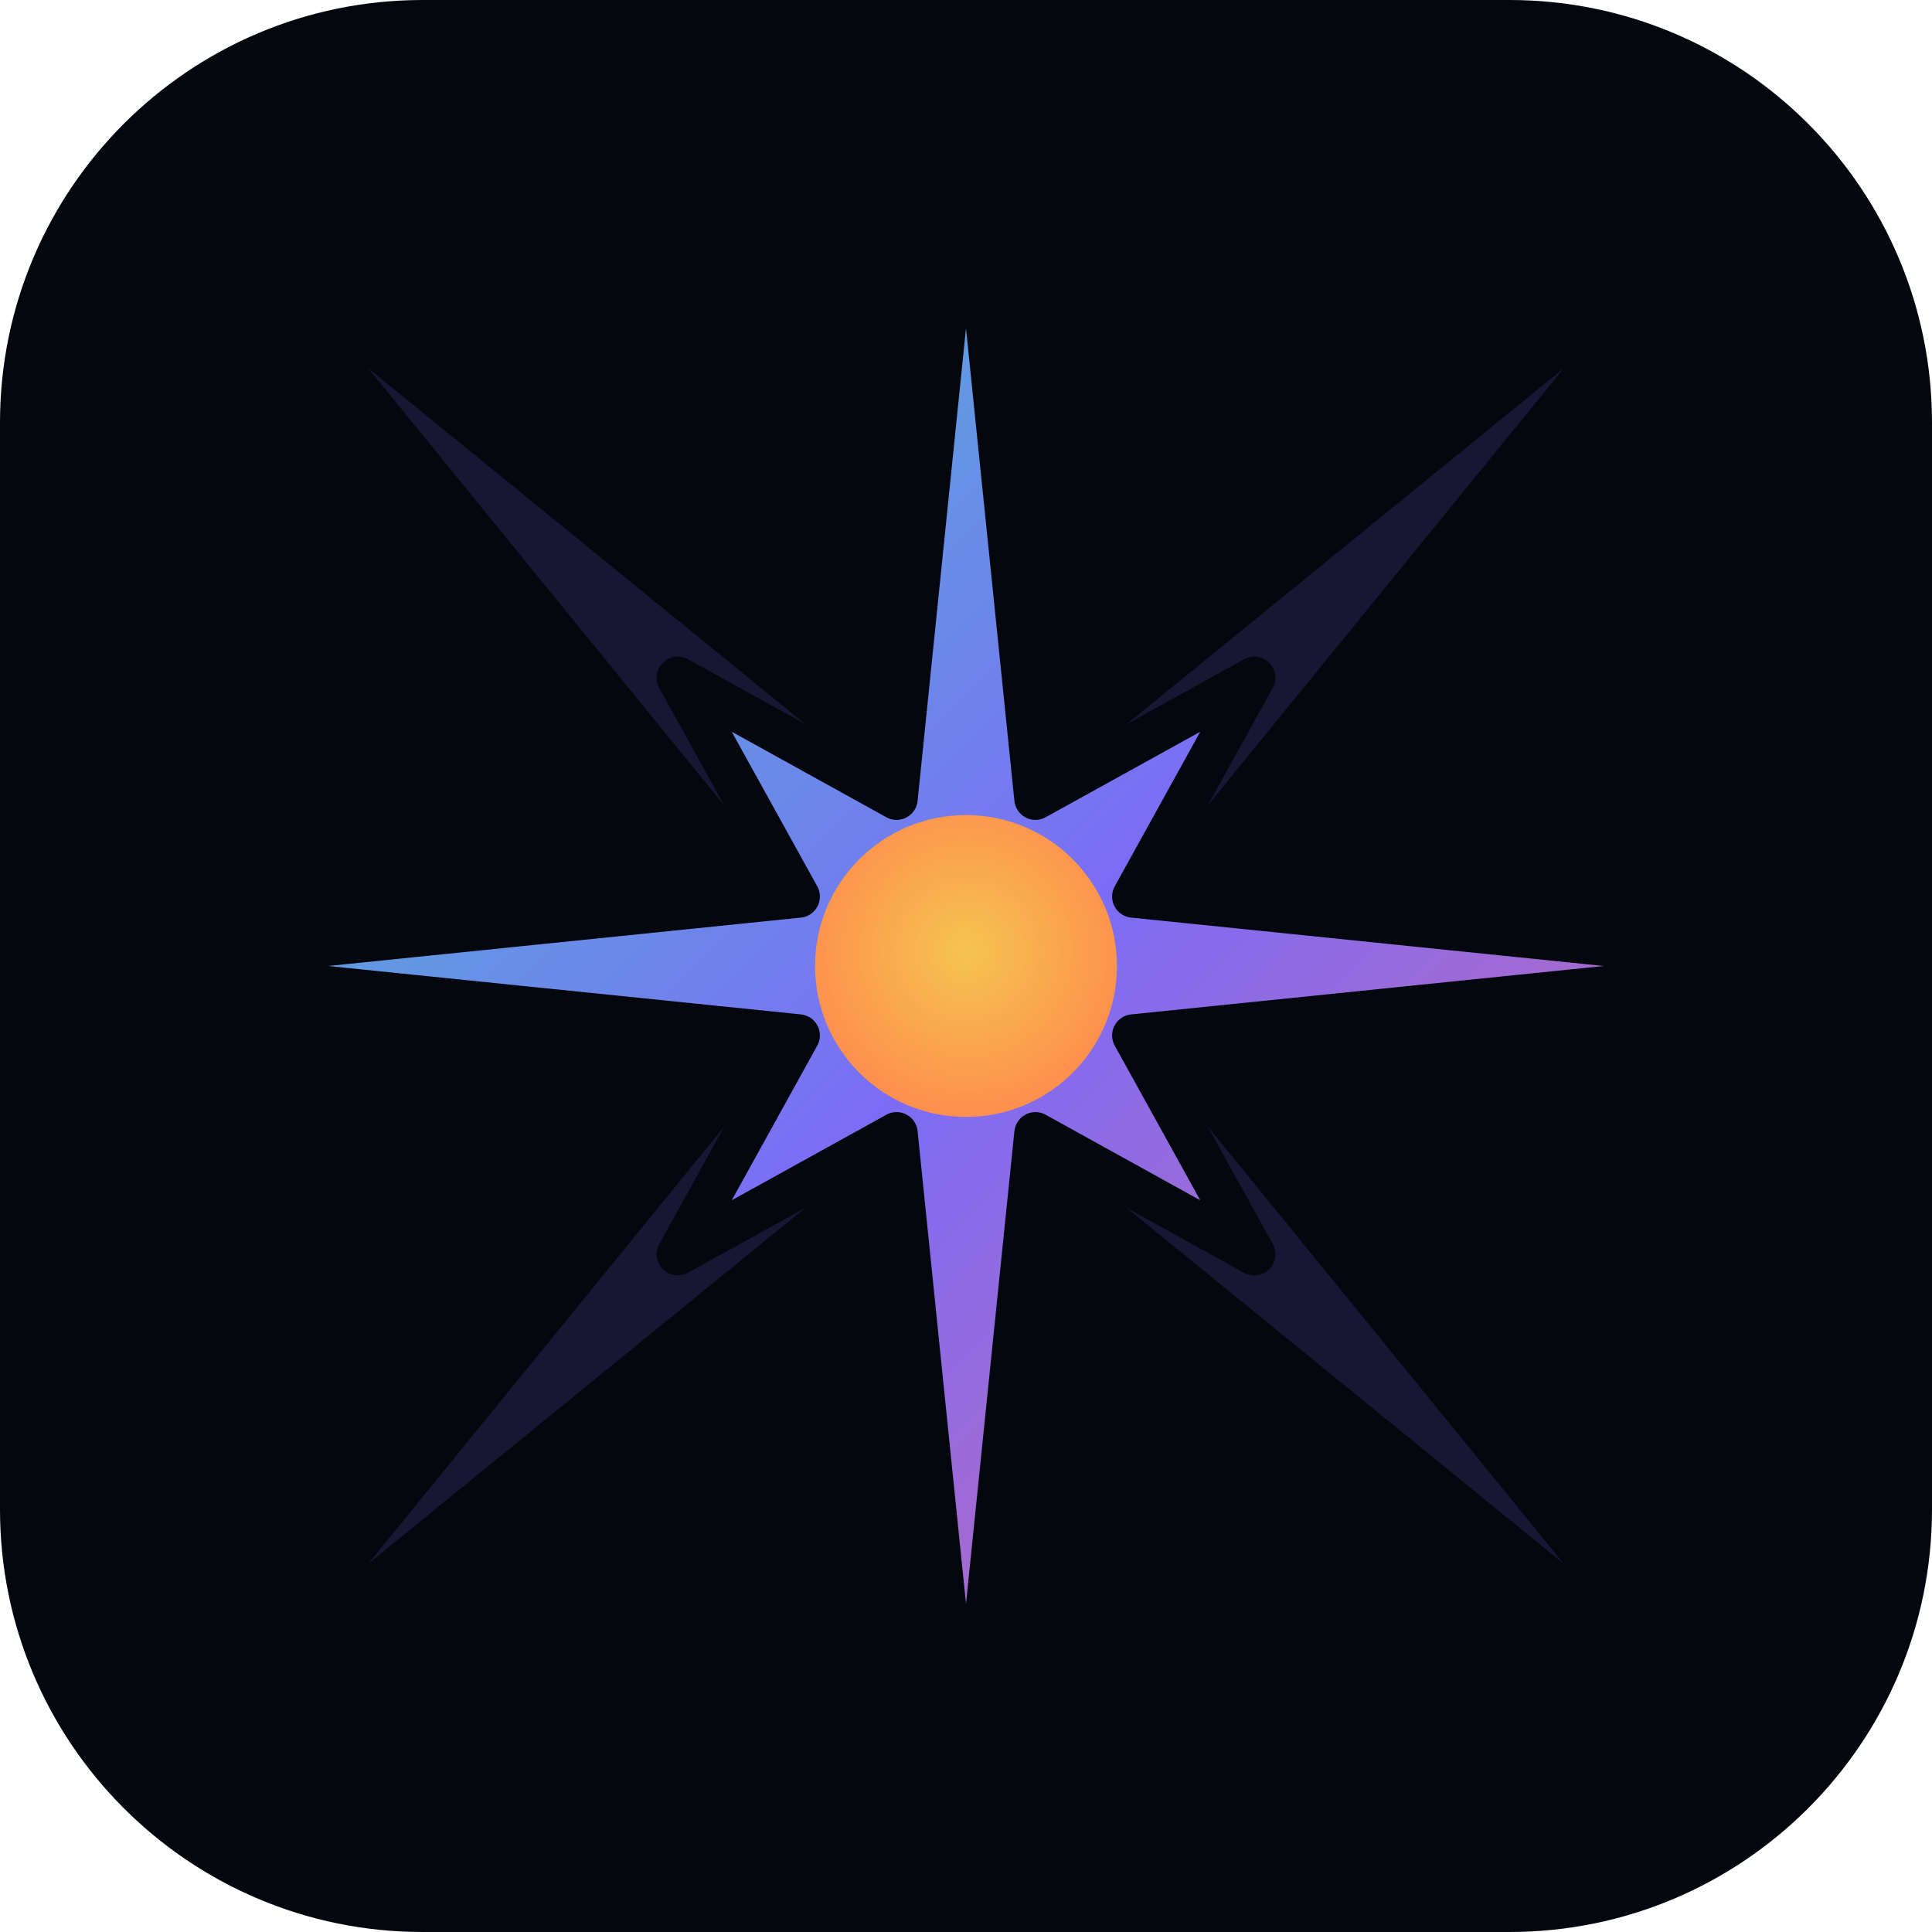
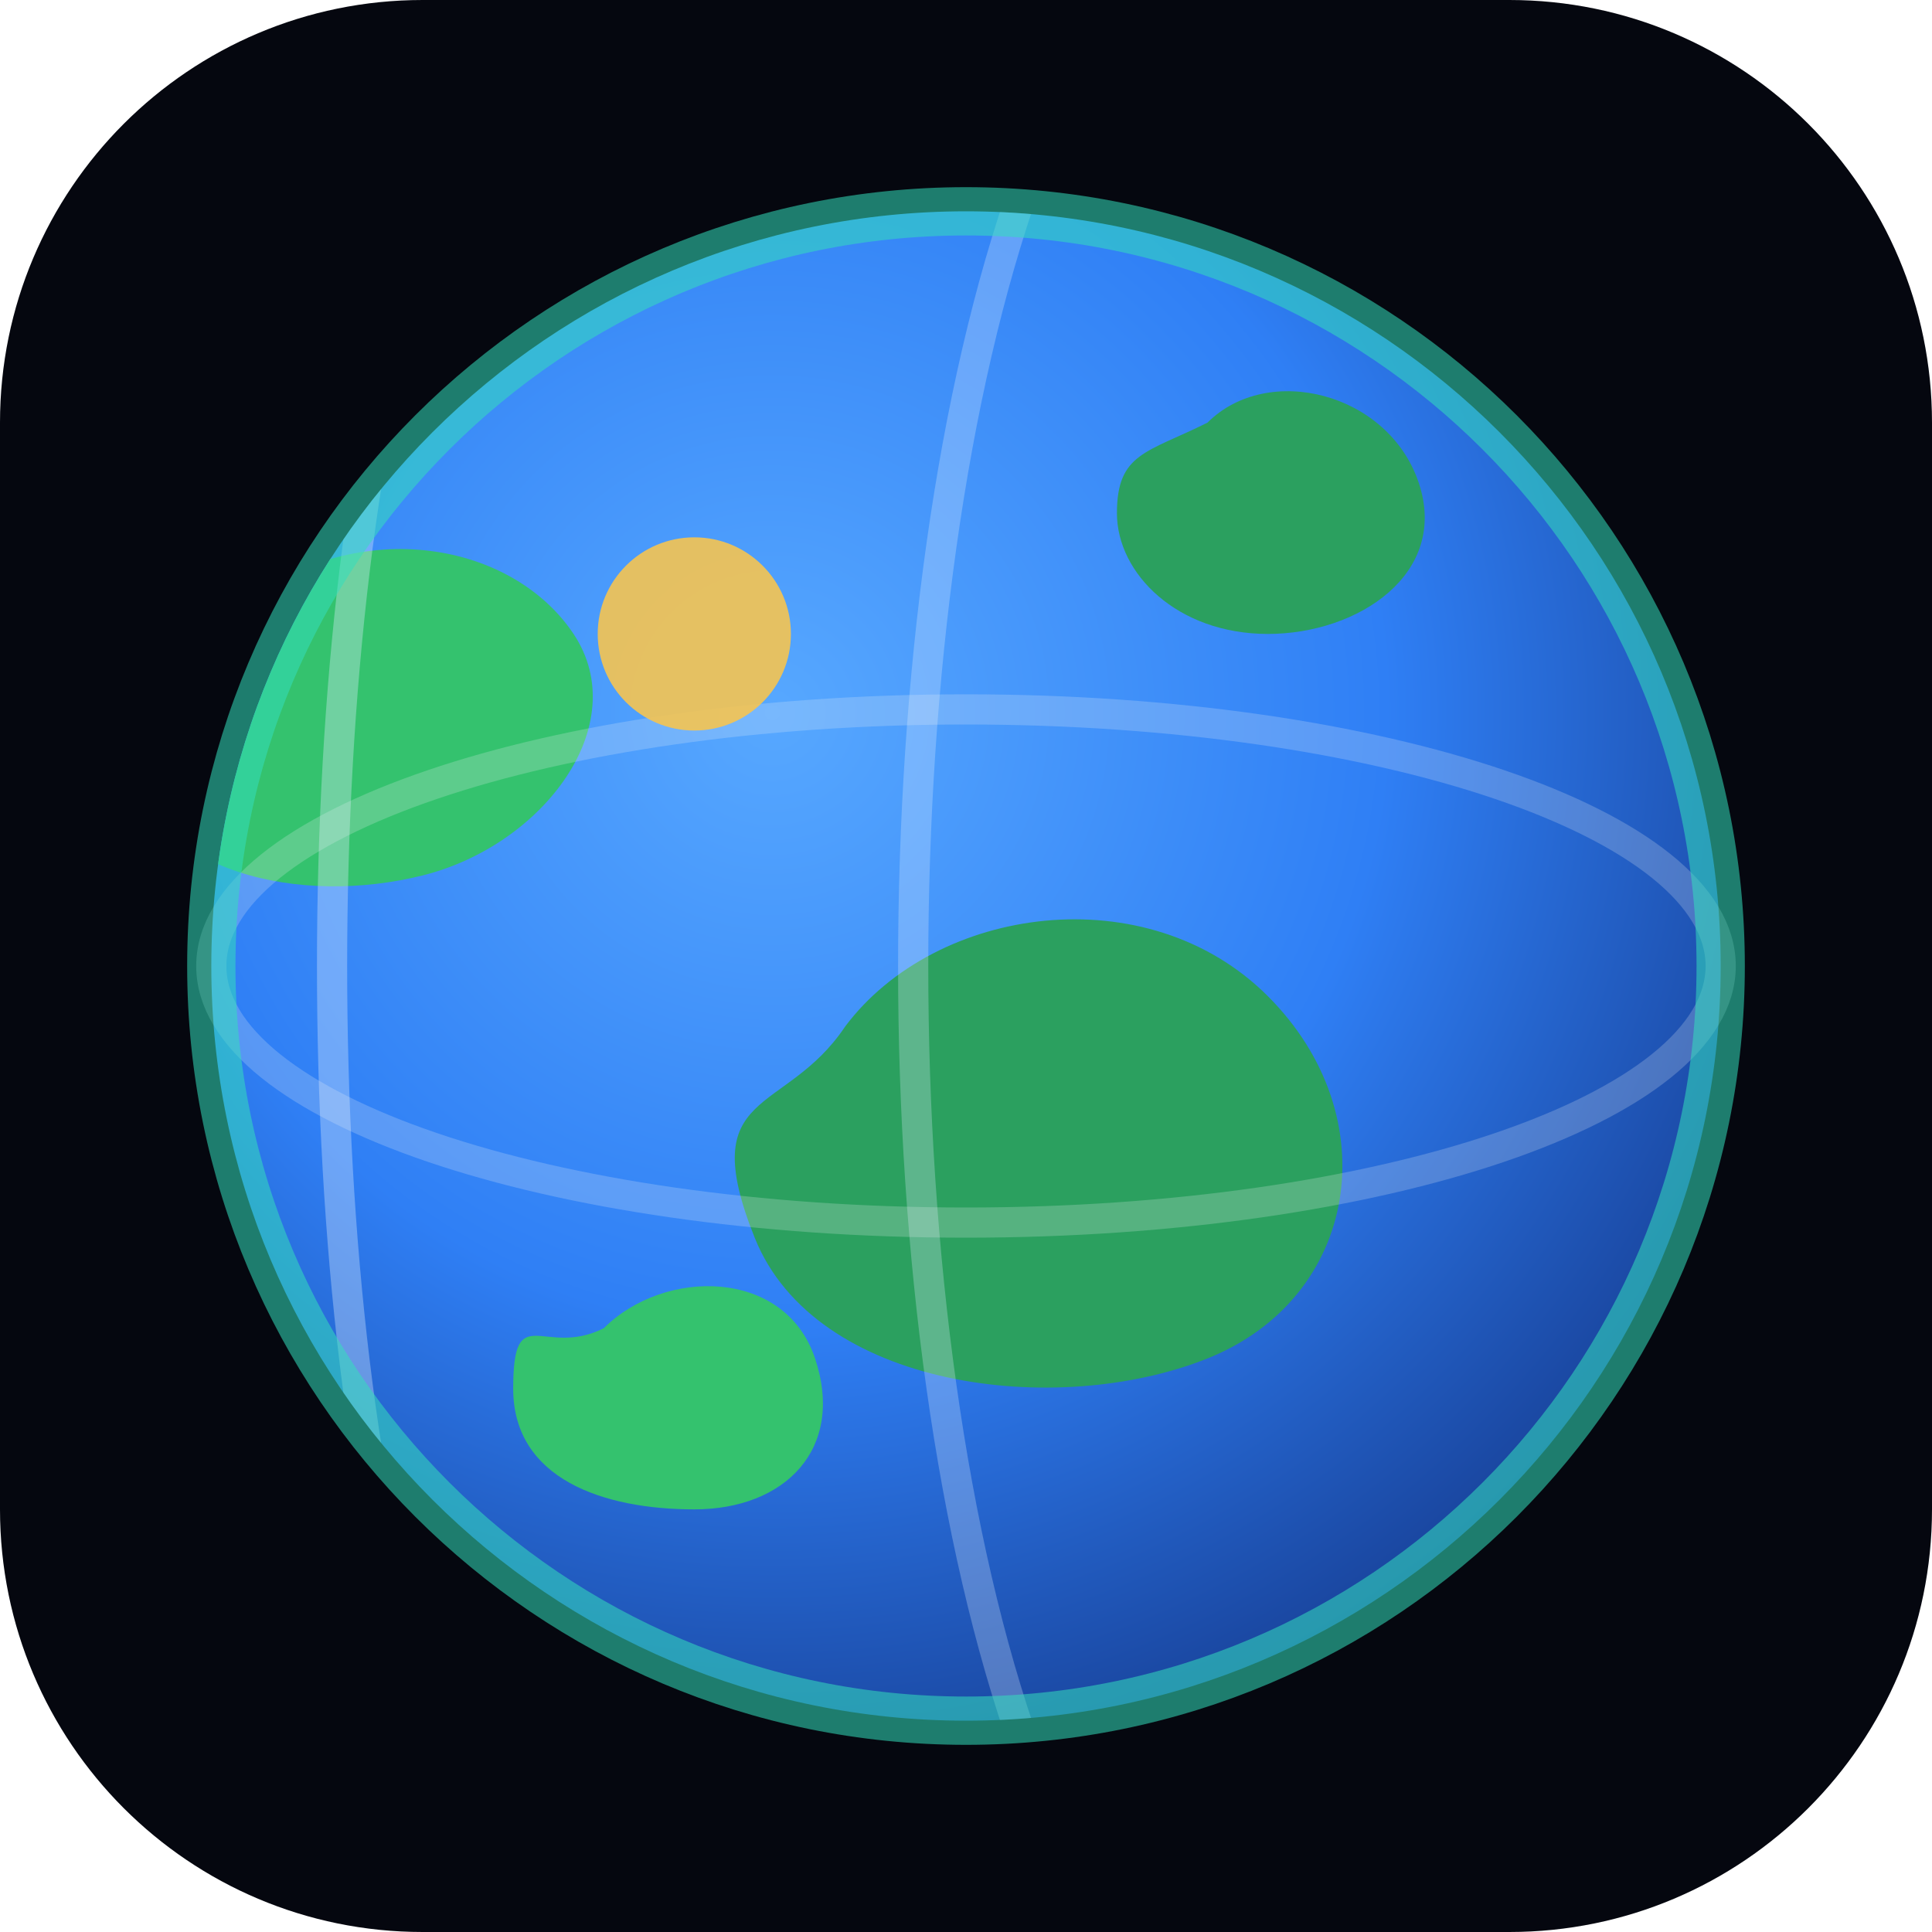
<svg xmlns="http://www.w3.org/2000/svg" viewBox="0 0 64 64" width="64" height="64">
  <defs>
-     <linearGradient id="s" x1="0" y1="0" x2="1" y2="1">
-       <stop offset="0%" stop-color="#38e1c4" />
-       <stop offset="52%" stop-color="#7c6cf5" />
-       <stop offset="100%" stop-color="#f2668b" />
-     </linearGradient>
-     <radialGradient id="c" cx="50%" cy="45%" r="60%">
-       <stop offset="0%" stop-color="#f5c451" />
-       <stop offset="100%" stop-color="#ff8a4c" />
+     <radialGradient id="o" cx="37%" cy="33%" r="75%">
+       <stop offset="0%" stop-color="#57a8ff" />
+       <stop offset="55%" stop-color="#2f7ff5" />
+       <stop offset="100%" stop-color="#173f95" />
    </radialGradient>
+     <clipPath id="s">
+       <circle cx="32" cy="32" r="25" />
+     </clipPath>
  </defs>
  <rect width="64" height="64" rx="14" fill="#05070f" />
-   <path d="M 32.00 4.00 L 34.30 26.46 L 41.55 22.45 L 37.54 29.70 L 60.00 32.00 L 37.54 34.30 L 41.55 41.55 L 34.30 37.54 L 32.00 60.00 L 29.70 37.54 L 22.45 41.55 L 26.46 34.30 L 4.00 32.00 L 26.46 29.70 L 22.45 22.45 L 29.70 26.46 Z" transform="rotate(45 32 32)" fill="#7c6cf5" fill-opacity="0.16" />
-   <path d="M 32.00 4.00 L 34.30 26.46 L 41.55 22.45 L 37.54 29.70 L 60.00 32.00 L 37.54 34.30 L 41.55 41.55 L 34.30 37.54 L 32.00 60.00 L 29.70 37.54 L 22.45 41.55 L 26.46 34.30 L 4.00 32.00 L 26.46 29.70 L 22.45 22.45 L 29.70 26.46 Z" fill="url(#s)" stroke="#05070f" stroke-width="1.4" stroke-linejoin="round" />
-   <circle cx="32" cy="32" r="5" fill="url(#c)" />
+   <circle cx="32" cy="32" r="25" fill="url(#o)" />
+   <g clip-path="url(#s)">
+     <path d="M8 20c4-3 9-2 11 1s-1 7-5 8-9 0-10-4 1-3 4-5z" fill="#34c26e" />
+     <path d="M28 34c3-4 10-5 14-1s3 10-2 12-13 1-15-4 1-4 3-7z" fill="#2ba05f" />
+     <path d="M20 44c2-2 6-2 7 1s-1 5-4 5-6-1-6-4 1-1 3-2z" fill="#34c26e" />
+     <path d="M40 14c2-2 6-1 7 2s-2 5-5 5-5-2-5-4 1-2 3-3z" fill="#2ba05f" />
+     <path d="M14 8C10 20 10 44 14 56" fill="none" stroke="#dfeeff" stroke-opacity="0.35" stroke-width="1" />
+     <path d="M34 6C29 20 29 44 34 58" fill="none" stroke="#dfeeff" stroke-opacity="0.28" stroke-width="1" />
+   </g>
+   <ellipse cx="32" cy="32" rx="25" ry="8.5" fill="none" stroke="#eef0f8" stroke-opacity="0.22" stroke-width="1" />
+   <circle cx="32" cy="32" r="25" fill="none" stroke="#34ddbb" stroke-opacity="0.55" stroke-width="1.6" />
+   <circle cx="23" cy="21" r="3.2" fill="#f5c451" fill-opacity="0.9" />
</svg>
